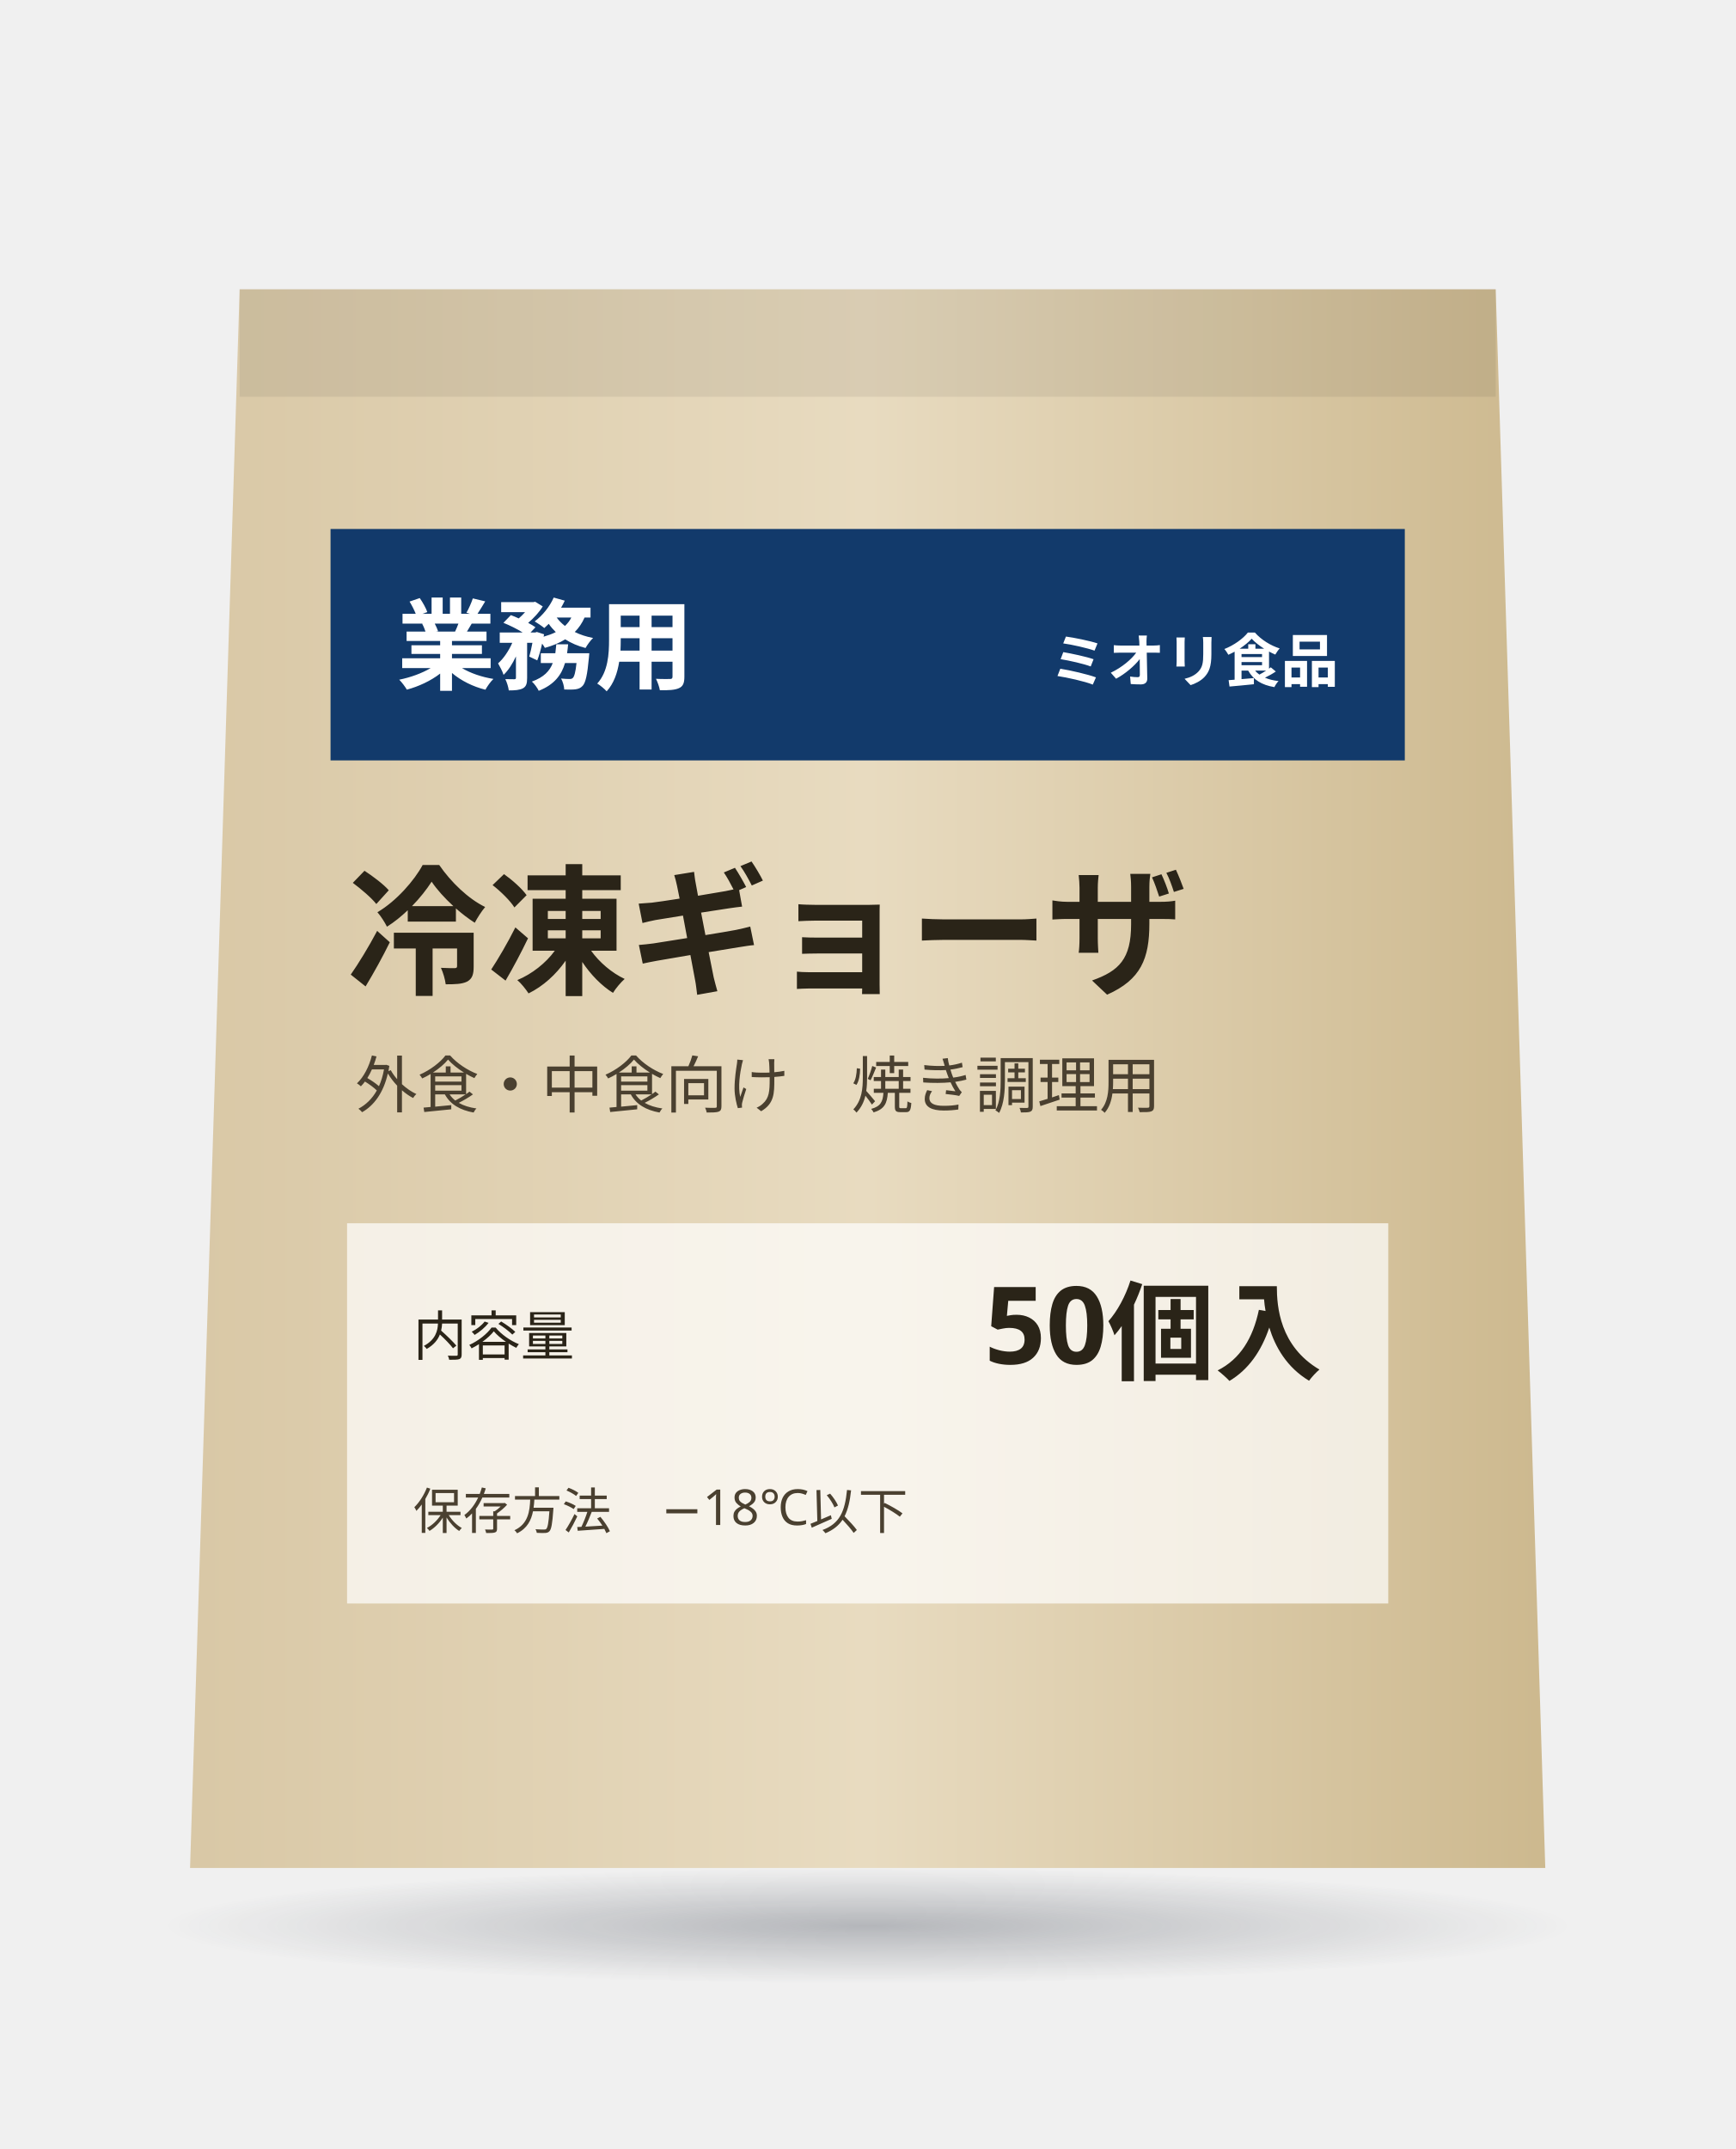
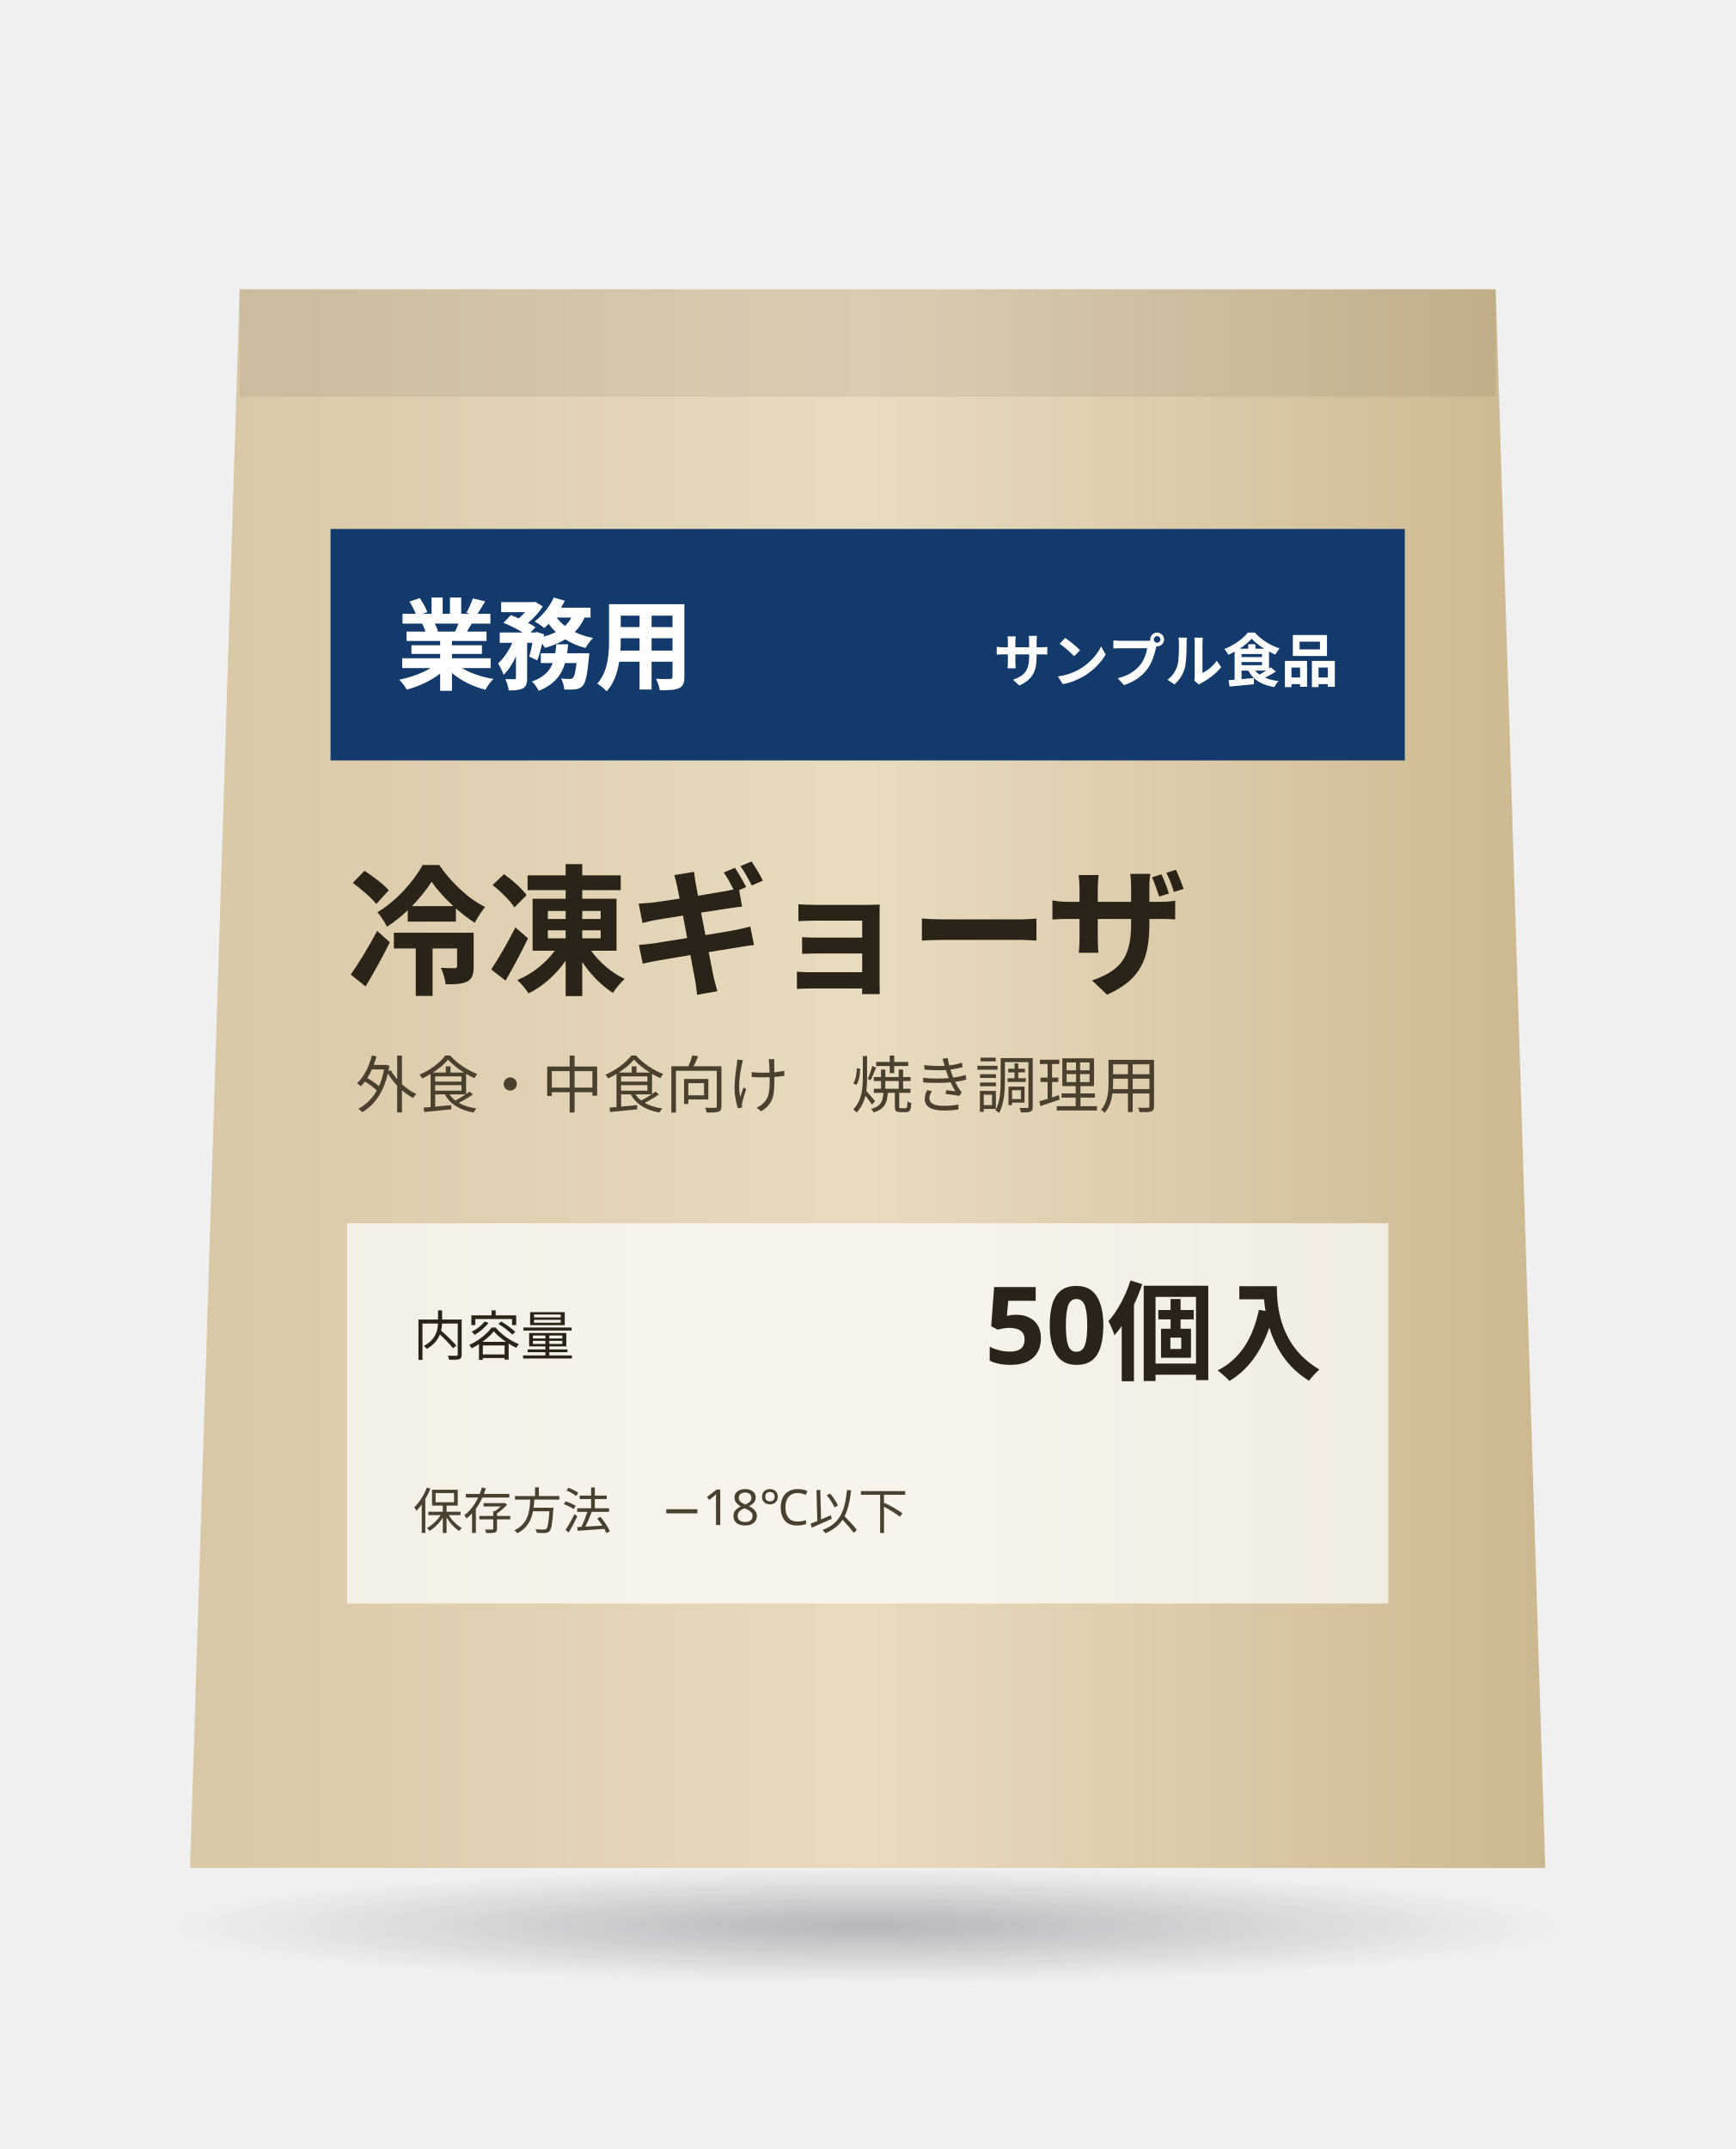
<svg xmlns="http://www.w3.org/2000/svg" viewBox="0 0 420 520" width="420" height="520">
  <defs>
    <radialGradient id="shadow" cx="50%" cy="50%" r="50%">
      <stop offset="0" stop-color="#1b2230" stop-opacity=".28" />
      <stop offset="1" stop-color="#1b2230" stop-opacity="0" />
    </radialGradient>
    <linearGradient id="sheen" x1="0" x2="1">
      <stop offset="0" stop-color="#fff" stop-opacity="0" />
      <stop offset=".46" stop-color="#fff" stop-opacity=".0" />
      <stop offset=".5" stop-color="#fff" stop-opacity=".22" />
      <stop offset=".56" stop-color="#fff" stop-opacity="0" />
      <stop offset="1" stop-color="#fff" stop-opacity="0" />
    </linearGradient>
    <linearGradient id="kraft" x1="0" x2="1">
      <stop offset="0" stop-color="#d9c8a6" />
      <stop offset=".5" stop-color="#e8dbc0" />
      <stop offset="1" stop-color="#cdb98f" />
    </linearGradient>
  </defs>
  <ellipse cx="210" cy="466" rx="170" ry="14" fill="url(#shadow)" />
  <path d="M58 70 L362 70 L374 452 L46 452 Z" fill="url(#kraft)" />
  <rect x="58" y="70" width="304" height="26" fill="#000" opacity=".07" />
  <rect x="80" y="128" width="260" height="56" fill="#123a6b" />
  <text x="96" y="165" font-family="'Yu Gothic','YuGothic','Meiryo','BIZ UDPGothic',sans-serif" font-size="24" font-weight="800" fill="#fff">業務用</text>
-   <text x="324" y="165" text-anchor="end" font-family="'Yu Gothic','YuGothic','Meiryo','BIZ UDPGothic',sans-serif" font-size="14" font-weight="700" fill="#fff">ミオリ食品</text>
+   <text x="324" y="165" text-anchor="end" font-family="'Yu Gothic','YuGothic','Meiryo','BIZ UDPGothic',sans-serif" font-size="14" font-weight="700" fill="#fff">サンプル食品</text>
  <text x="84" y="238" font-family="'Yu Gothic','YuGothic','Meiryo','BIZ UDPGothic',sans-serif" font-size="34" font-weight="800" fill="#2a2418">冷凍ギョーザ</text>
  <text x="86" y="268" font-family="'Yu Gothic','YuGothic','Meiryo','BIZ UDPGothic',sans-serif" font-size="15" fill="#4a4030">外食・中食向け　焼き調理用</text>
  <rect x="84" y="296" width="252" height="92" fill="#fff" opacity=".7" />
  <text x="100" y="328" font-family="'Yu Gothic','YuGothic','Meiryo','BIZ UDPGothic',sans-serif" font-size="13" fill="#2a2418">内容量</text>
  <text x="320" y="330" text-anchor="end" font-family="'Yu Gothic','YuGothic','Meiryo','BIZ UDPGothic',sans-serif" font-size="26" font-weight="800" fill="#2a2418">50個入</text>
  <text x="100" y="370" font-family="'Yu Gothic','YuGothic','Meiryo','BIZ UDPGothic',sans-serif" font-size="12" fill="#4a4030">保存方法　−18℃以下</text>
</svg>
